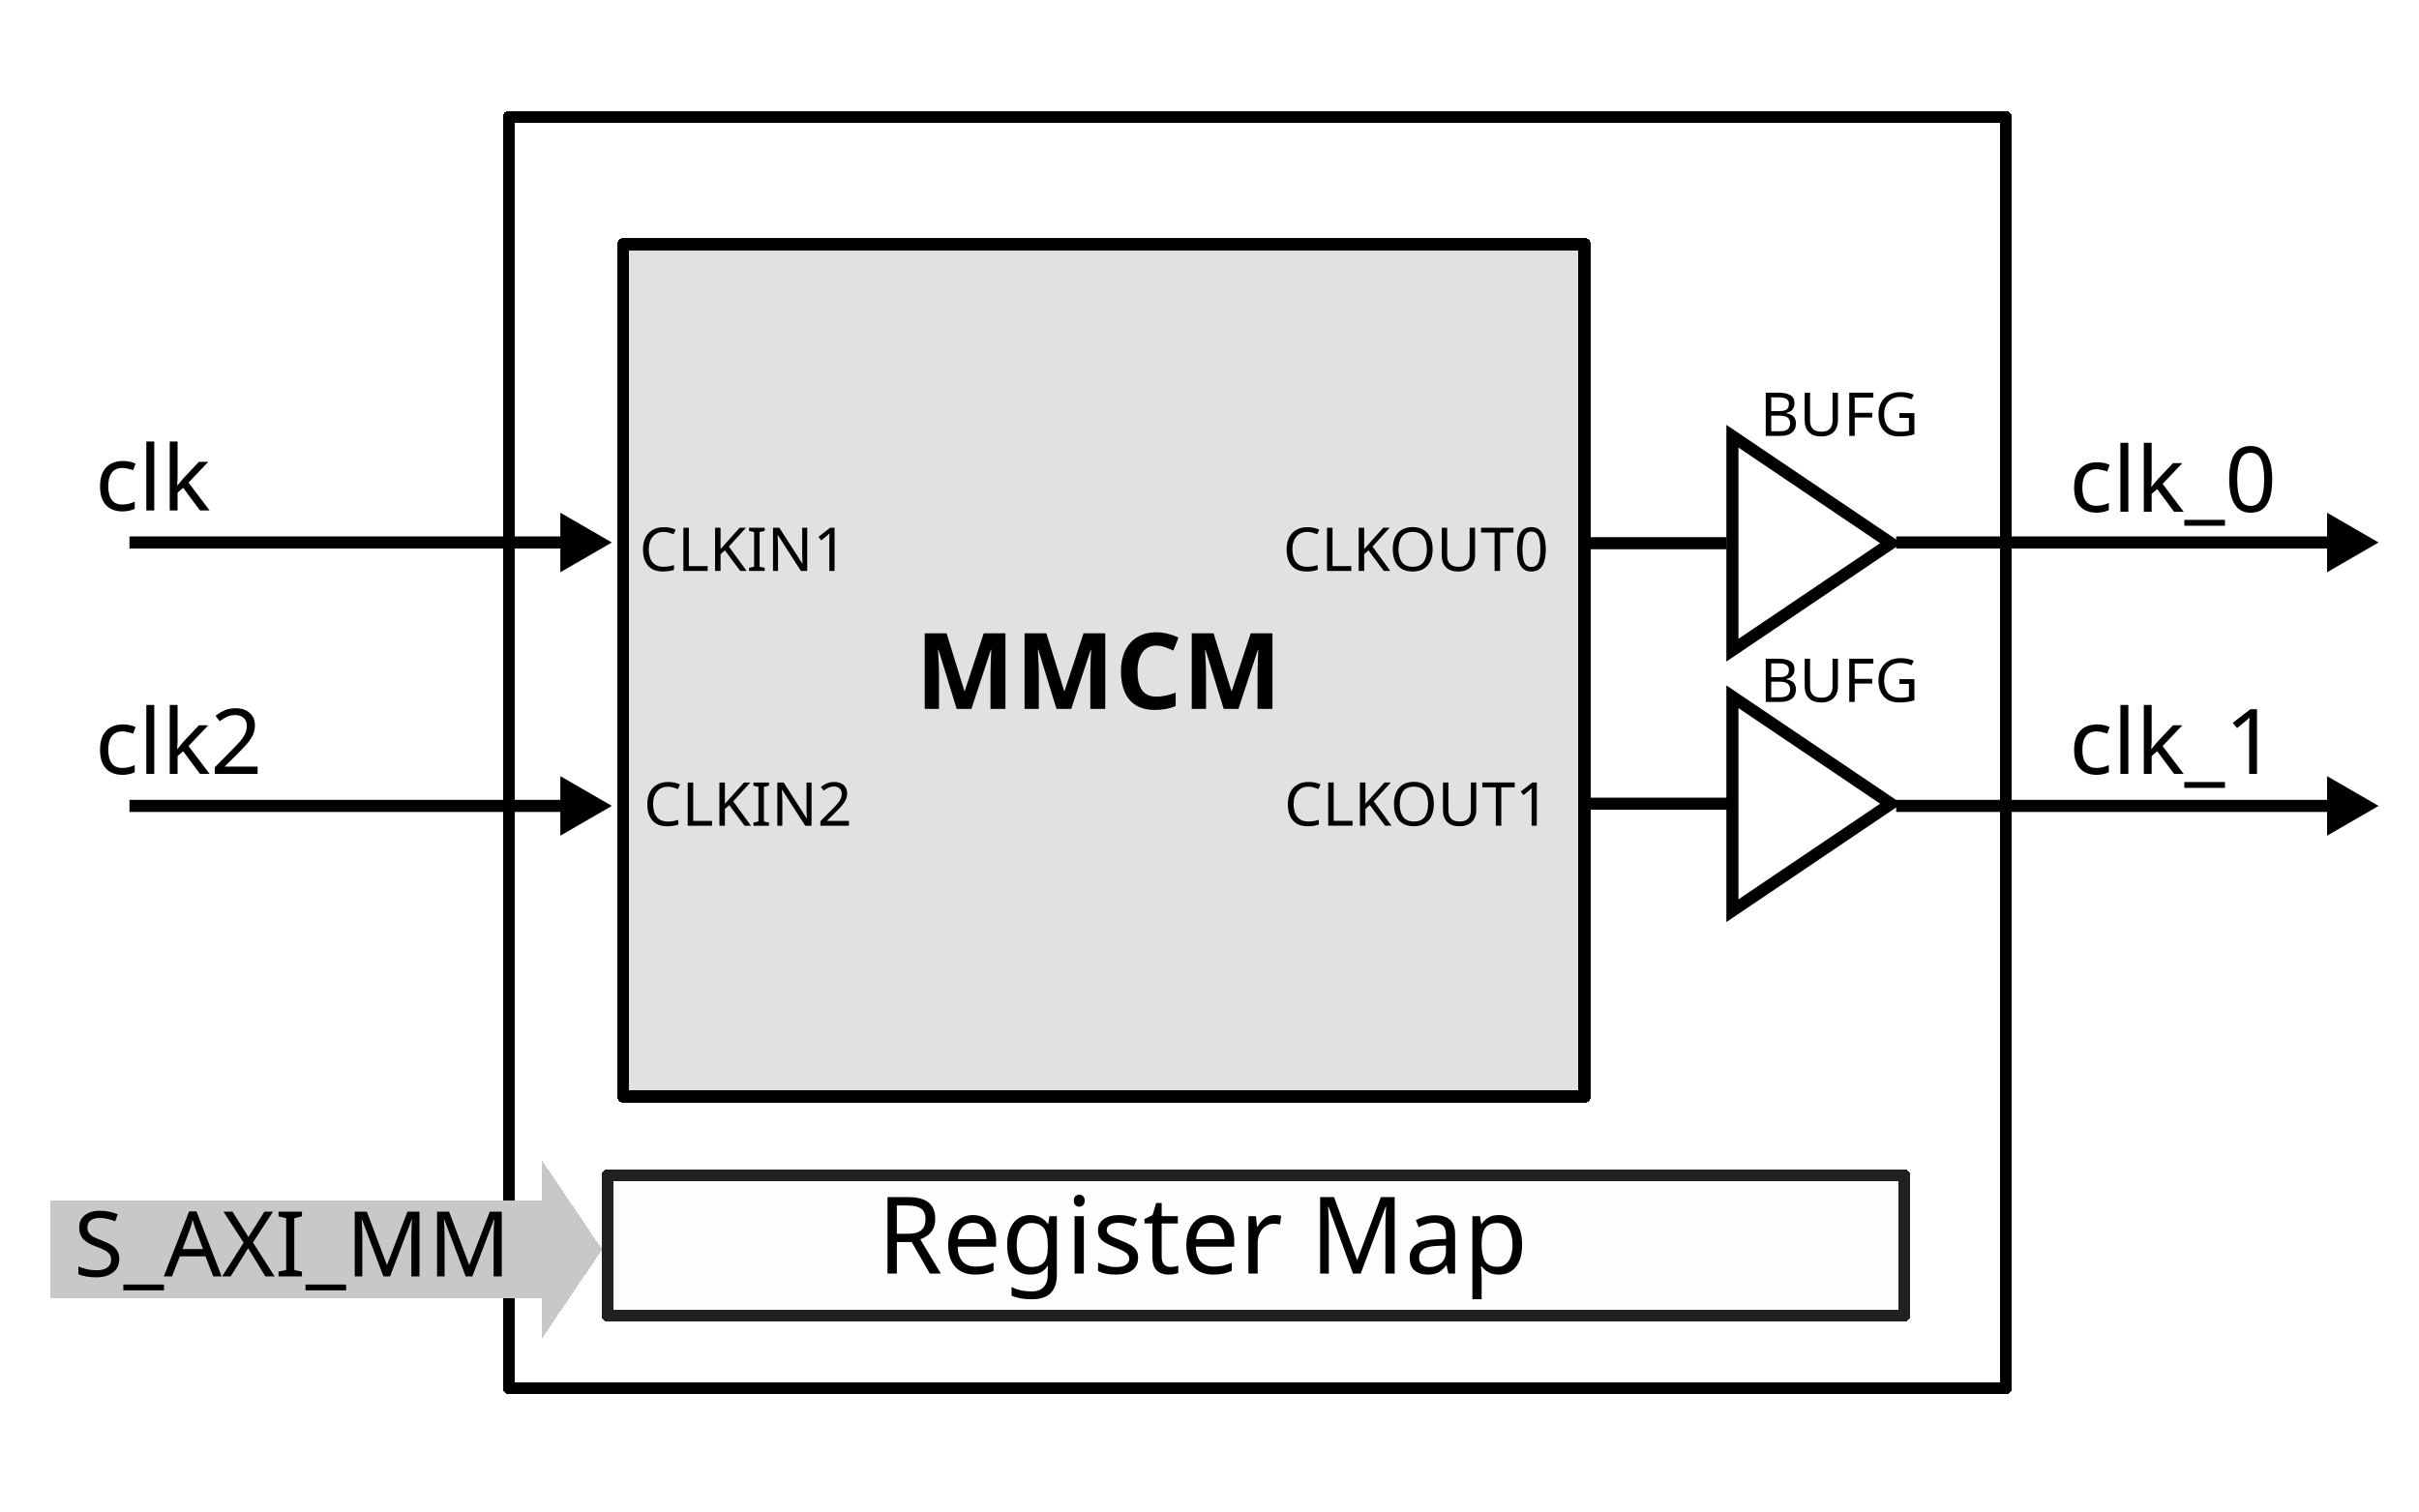
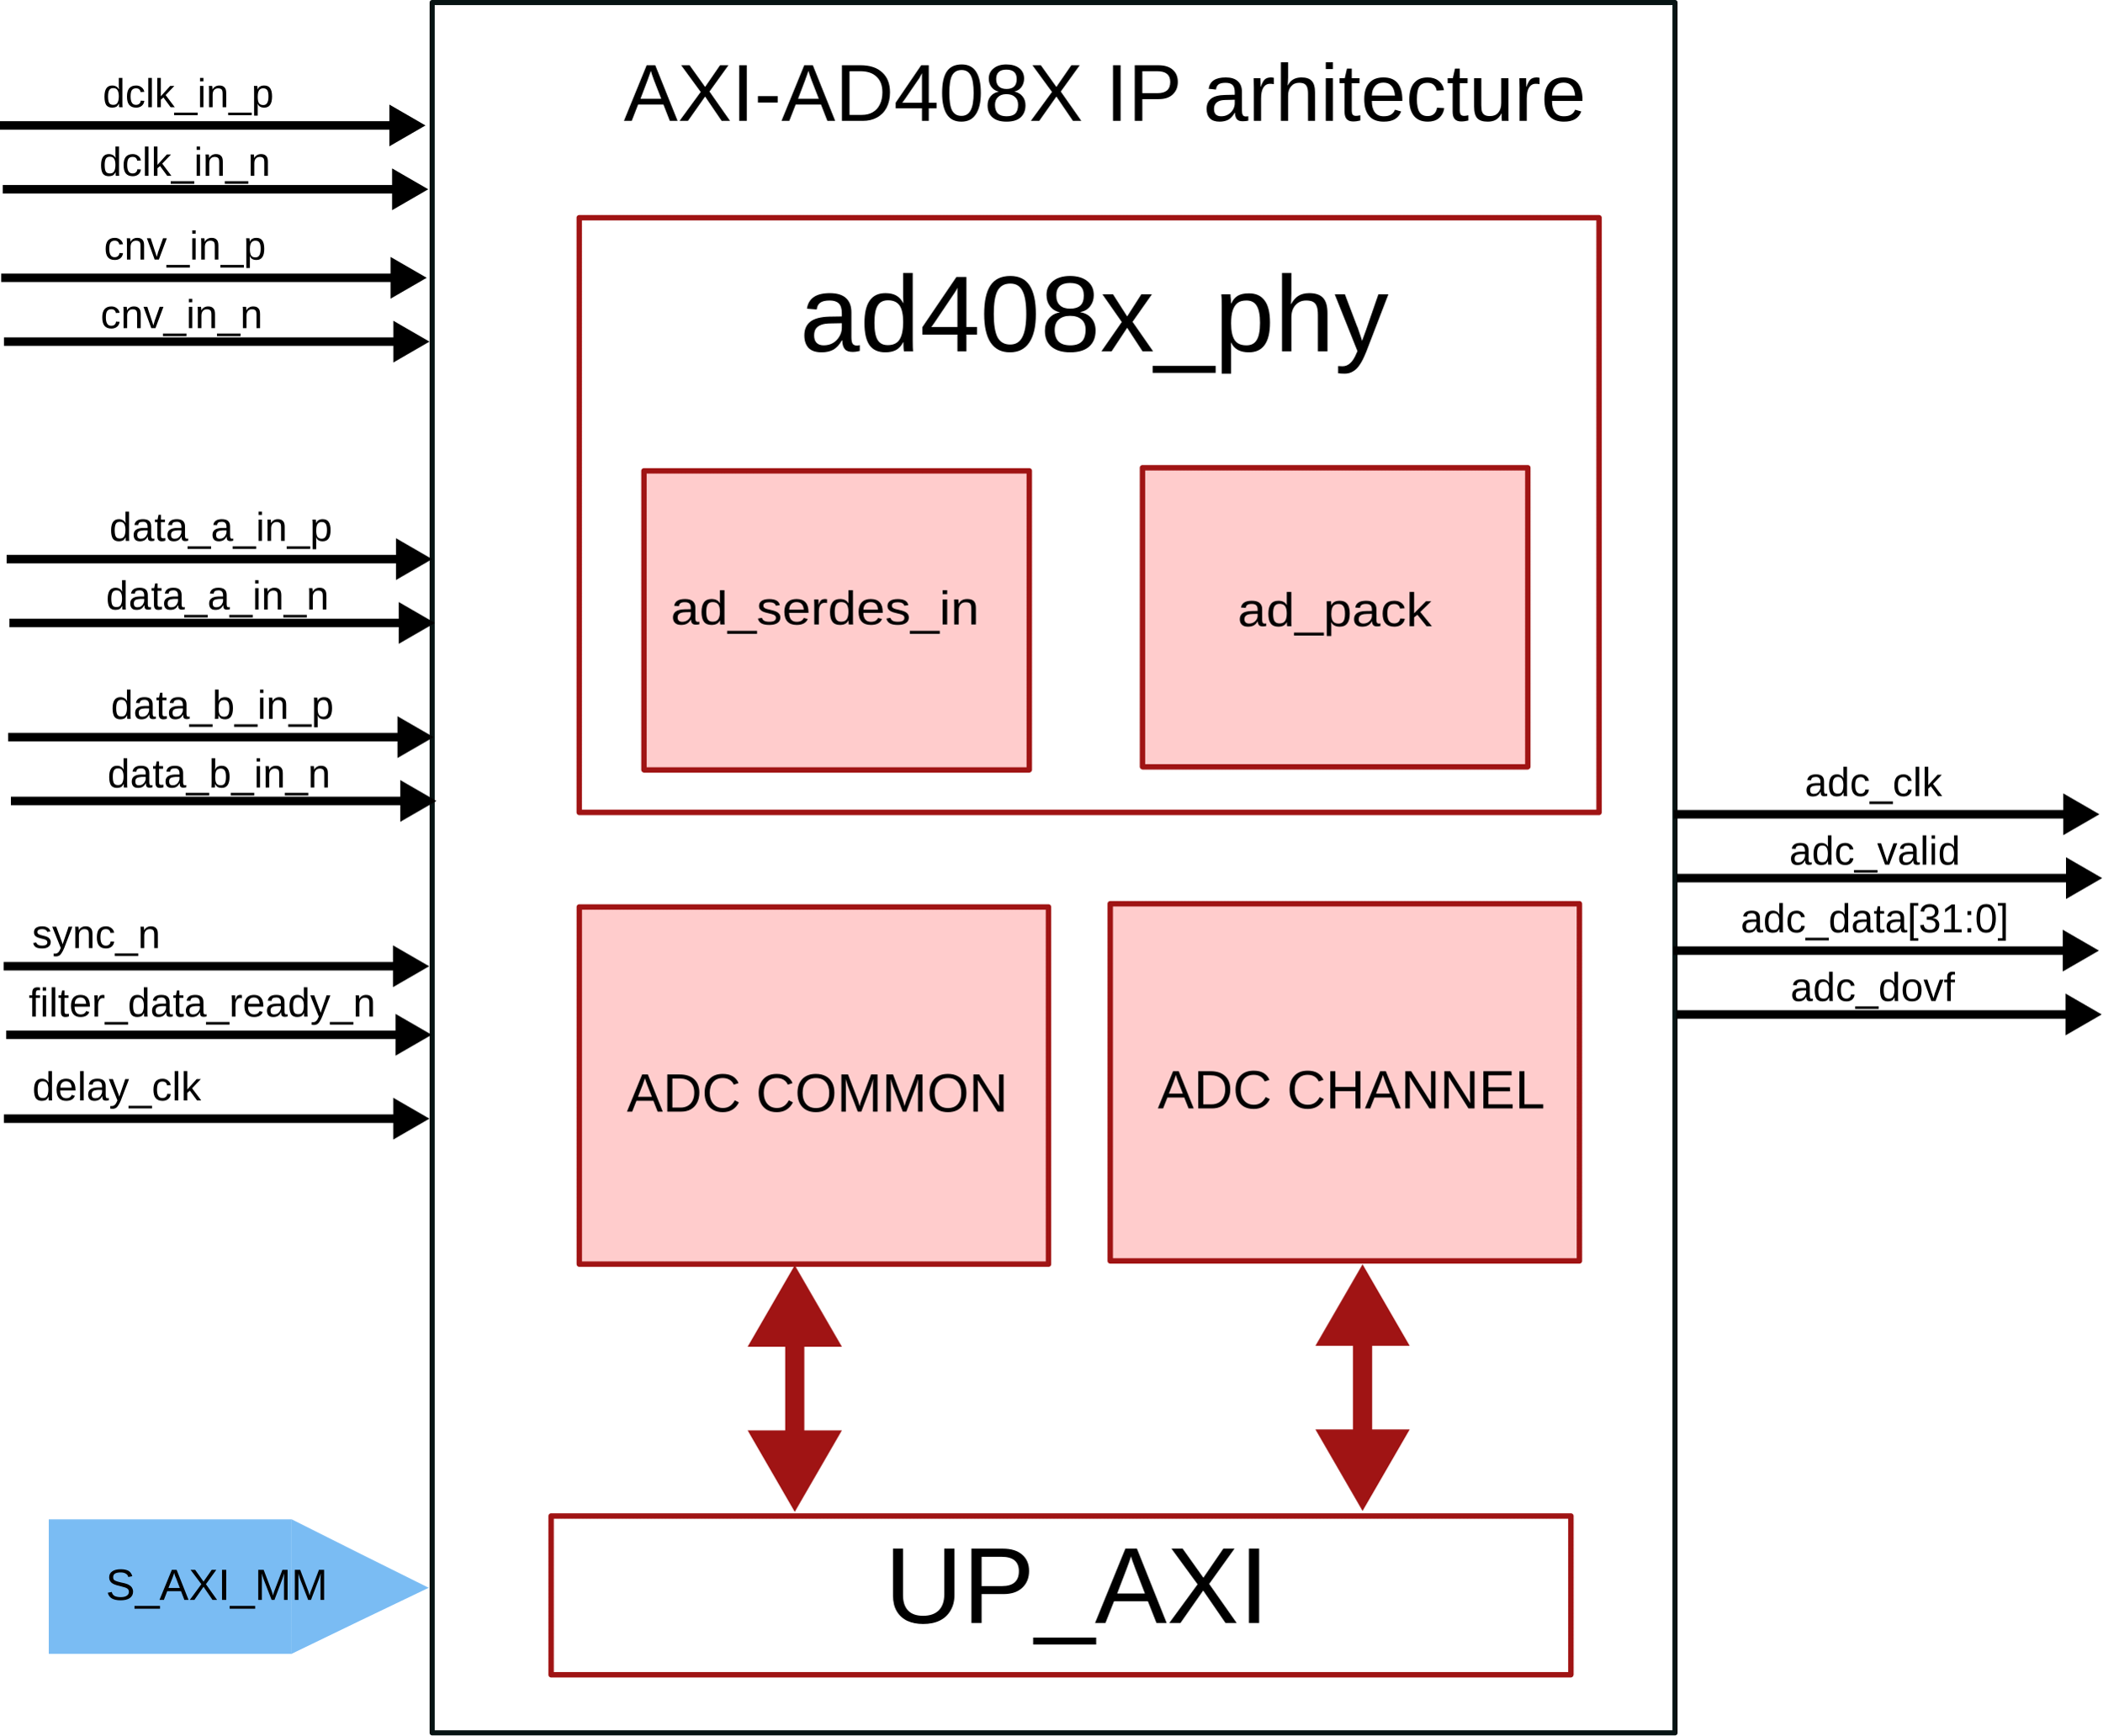
- <svg xmlns="http://www.w3.org/2000/svg" width="400" height="250" viewBox="0 0 400 250" id="svg4408" version="1.1">
-   <defs id="defs4410">
-     <marker style="overflow:visible" id="marker18751-6" refX="0" refY="0" orient="auto">
-       <path transform="scale(0.4,0.4)" style="fill:#000000;fill-opacity:1;fill-rule:evenodd;stroke:#000000;stroke-width:1pt;stroke-opacity:1" d="m 5.77,0 -8.65,5 0,-10 8.65,5 z" id="path18753-0" />
-     </marker>
-     <marker style="overflow:visible" id="marker18751-6-0" refX="0" refY="0" orient="auto">
-       <path transform="scale(0.4,0.4)" style="fill:#000000;fill-opacity:1;fill-rule:evenodd;stroke:#000000;stroke-width:1pt;stroke-opacity:1" d="m 5.77,0 -8.65,5 0,-10 8.65,5 z" id="path18753-0-6" />
-     </marker>
-     <marker style="overflow:visible" id="marker18751-6-0-9" refX="0" refY="0" orient="auto">
-       <path transform="scale(0.4,0.4)" style="fill:#000000;fill-opacity:1;fill-rule:evenodd;stroke:#000000;stroke-width:1pt;stroke-opacity:1" d="m 5.77,0 -8.65,5 0,-10 8.65,5 z" id="path18753-0-6-9" />
-     </marker>
-     <marker style="overflow:visible" id="marker18751-6-0-9-1" refX="0" refY="0" orient="auto">
-       <path transform="scale(0.4,0.4)" style="fill:#000000;fill-opacity:1;fill-rule:evenodd;stroke:#000000;stroke-width:1pt;stroke-opacity:1" d="m 5.77,0 -8.65,5 0,-10 8.65,5 z" id="path18753-0-6-9-1" />
-     </marker>
-     <marker style="overflow:visible" id="marker18751-6-0-9-5" refX="0" refY="0" orient="auto">
-       <path transform="scale(0.4,0.4)" style="fill:#000000;fill-opacity:1;fill-rule:evenodd;stroke:#000000;stroke-width:1pt;stroke-opacity:1" d="m 5.77,0 -8.65,5 0,-10 8.65,5 z" id="path18753-0-6-9-8" />
+ <svg xmlns="http://www.w3.org/2000/svg" width="164.724mm" height="136.015mm" viewBox="0 0 164.724 136.015" version="1.1" id="svg5">
+   <defs id="defs2">
+     <marker style="overflow:visible" id="marker51146" refX="0" refY="0" orient="auto">
+       <path transform="scale(-0.4)" style="fill:context-stroke;fill-rule:evenodd;stroke:context-stroke;stroke-width:1pt" d="M 5.77,0 -2.88,5 V -5 Z" id="path51144" />
+     </marker>
+     <marker style="overflow:visible" id="TriangleOutM" refX="0" refY="0" orient="auto">
+       <path transform="scale(0.4)" style="fill:context-stroke;fill-rule:evenodd;stroke:context-stroke;stroke-width:1pt" d="M 5.77,0 -2.88,5 V -5 Z" id="path42194" />
+     </marker>
+     <marker style="overflow:visible" id="TriangleInM" refX="0" refY="0" orient="auto">
+       <path transform="scale(-0.4)" style="fill:context-stroke;fill-rule:evenodd;stroke:context-stroke;stroke-width:1pt" d="M 5.77,0 -2.88,5 V -5 Z" id="path42185" />
+     </marker>
+     <marker style="overflow:visible" id="marker51120" refX="0" refY="0" orient="auto">
+       <path transform="matrix(0.2,0,0,0.2,1.2,0)" style="fill:context-stroke;fill-rule:evenodd;stroke:context-stroke;stroke-width:1pt" d="M 0,0 5,-5 -12.5,0 5,5 Z" id="path51118" />
+     </marker>
+     <marker style="overflow:visible" id="marker42654" refX="0" refY="0" orient="auto">
+       <path transform="matrix(0.2,0,0,0.2,1.2,0)" style="fill:context-stroke;fill-rule:evenodd;stroke:context-stroke;stroke-width:1pt" d="M 0,0 5,-5 -12.5,0 5,5 Z" id="path42652" />
+     </marker>
+     <marker style="overflow:visible" id="Arrow1Send" refX="0" refY="0" orient="auto">
+       <path transform="matrix(-0.2,0,0,-0.2,-1.2,0)" style="fill:context-stroke;fill-rule:evenodd;stroke:context-stroke;stroke-width:1pt" d="M 0,0 5,-5 -12.5,0 5,5 Z" id="path42064" />
+     </marker>
+     <marker style="overflow:visible" id="Arrow1Sstart" refX="0" refY="0" orient="auto">
+       <path transform="matrix(0.2,0,0,0.2,1.2,0)" style="fill:context-stroke;fill-rule:evenodd;stroke:context-stroke;stroke-width:1pt" d="M 0,0 5,-5 -12.5,0 5,5 Z" id="path42061" />
+     </marker>
+     <marker style="overflow:visible" id="Arrow2Mstart" refX="0" refY="0" orient="auto">
+       <path transform="scale(0.6)" d="M 8.719,4.034 -2.207,0.016 8.719,-4.002 c -1.745,2.372 -1.735,5.617 -6e-7,8.035 z" style="fill:context-stroke;fill-rule:evenodd;stroke:context-stroke;stroke-width:0.625;stroke-linejoin:round" id="path42073" />
+     </marker>
+     <marker style="overflow:visible" id="marker42620" refX="0" refY="0" orient="auto">
+       <path transform="matrix(-0.4,0,0,-0.4,-4,0)" style="fill:context-stroke;fill-rule:evenodd;stroke:context-stroke;stroke-width:1pt" d="M 0,0 5,-5 -12.5,0 5,5 Z" id="path42618" />
+     </marker>
+     <marker style="overflow:visible" id="Arrow1Mend" refX="0" refY="0" orient="auto">
+       <path transform="matrix(-0.4,0,0,-0.4,-4,0)" style="fill:context-stroke;fill-rule:evenodd;stroke:context-stroke;stroke-width:1pt" d="M 0,0 5,-5 -12.5,0 5,5 Z" id="path42058" />
+     </marker>
+     <marker style="overflow:visible" id="Arrow1Mstart" refX="0" refY="0" orient="auto">
+       <path transform="matrix(0.4,0,0,0.4,4,0)" style="fill:context-stroke;fill-rule:evenodd;stroke:context-stroke;stroke-width:1pt" d="M 0,0 5,-5 -12.5,0 5,5 Z" id="path42055" />
+     </marker>
+     <marker style="overflow:visible" id="marker42319" refX="0" refY="0" orient="auto">
+       <path transform="matrix(0.8,0,0,0.8,10,0)" style="fill:context-stroke;fill-rule:evenodd;stroke:context-stroke;stroke-width:1pt" d="M 0,0 5,-5 -12.5,0 5,5 Z" id="path42317" />
+     </marker>
+     <marker style="overflow:visible" id="Arrow1Lstart" refX="0" refY="0" orient="auto">
+       <path transform="matrix(0.8,0,0,0.8,10,0)" style="fill:context-stroke;fill-rule:evenodd;stroke:context-stroke;stroke-width:1pt" d="M 0,0 5,-5 -12.5,0 5,5 Z" id="path42049" />
+     </marker>
+     <rect x="298.966" y="469.941" width="124.171" height="41.072" id="rect24670" />
+     <rect x="378.245" y="188.167" width="192.943" height="49.669" id="rect20396" />
+     <rect x="505.759" y="440.808" width="91.509" height="18.626" id="rect4760" />
+     <rect x="505.759" y="440.808" width="91.509" height="18.626" id="rect4760-6" />
+     <rect x="298.966" y="469.941" width="124.171" height="41.072" id="rect24670-6" />
+     <marker style="overflow:visible" id="marker42654-4" refX="0" refY="0" orient="auto">
+       <path transform="matrix(0.2,0,0,0.2,1.2,0)" style="fill:context-stroke;fill-rule:evenodd;stroke:context-stroke;stroke-width:1pt" d="M 0,0 5,-5 -12.5,0 5,5 Z" id="path42652-7" />
+     </marker>
+     <marker style="overflow:visible" id="marker46681" refX="0" refY="0" orient="auto">
+       <path transform="matrix(0.2,0,0,0.2,1.2,0)" style="fill:context-stroke;fill-rule:evenodd;stroke:context-stroke;stroke-width:1pt" d="M 0,0 5,-5 -12.5,0 5,5 Z" id="path46679" />
+     </marker>
+     <marker style="overflow:visible" id="TriangleInM-0" refX="0" refY="0" orient="auto">
+       <path transform="scale(-0.4)" style="fill:context-stroke;fill-rule:evenodd;stroke:context-stroke;stroke-width:1pt" d="M 5.77,0 -2.88,5 V -5 Z" id="path42185-3" />
+     </marker>
+     <marker style="overflow:visible" id="marker51146-9" refX="0" refY="0" orient="auto">
+       <path transform="scale(-0.4)" style="fill:context-stroke;fill-rule:evenodd;stroke:context-stroke;stroke-width:1pt" d="M 5.77,0 -2.88,5 V -5 Z" id="path51144-3" />
+     </marker>
+     <marker style="overflow:visible" id="TriangleOutM-6" refX="0" refY="0" orient="auto">
+       <path transform="scale(0.4)" style="fill:context-stroke;fill-rule:evenodd;stroke:context-stroke;stroke-width:1pt" d="M 5.77,0 -2.88,5 V -5 Z" id="path42194-3" />
+     </marker>
+     <marker style="overflow:visible" id="TriangleOutM-4" refX="0" refY="0" orient="auto">
+       <path transform="scale(0.4)" style="fill:context-stroke;fill-rule:evenodd;stroke:context-stroke;stroke-width:1pt" d="M 5.77,0 -2.88,5 V -5 Z" id="path42194-0" />
+     </marker>
+     <marker style="overflow:visible" id="TriangleOutM-45" refX="0" refY="0" orient="auto">
+       <path transform="scale(0.4)" style="fill:context-stroke;fill-rule:evenodd;stroke:context-stroke;stroke-width:1pt" d="M 5.77,0 -2.88,5 V -5 Z" id="path42194-03" />
+     </marker>
+     <marker style="overflow:visible" id="TriangleOutM-6-1" refX="0" refY="0" orient="auto">
+       <path transform="scale(0.4)" style="fill:context-stroke;fill-rule:evenodd;stroke:context-stroke;stroke-width:1pt" d="M 5.77,0 -2.88,5 V -5 Z" id="path42194-3-3" />
+     </marker>
+     <marker style="overflow:visible" id="TriangleOutM-8" refX="0" refY="0" orient="auto">
+       <path transform="scale(0.4)" style="fill:context-stroke;fill-rule:evenodd;stroke:context-stroke;stroke-width:1pt" d="M 5.77,0 -2.88,5 V -5 Z" id="path42194-38" />
+     </marker>
+     <marker style="overflow:visible" id="TriangleOutM-6-7" refX="0" refY="0" orient="auto">
+       <path transform="scale(0.4)" style="fill:context-stroke;fill-rule:evenodd;stroke:context-stroke;stroke-width:1pt" d="M 5.77,0 -2.88,5 V -5 Z" id="path42194-3-36" />
+     </marker>
+     <marker style="overflow:visible" id="TriangleOutM-45-3" refX="0" refY="0" orient="auto">
+       <path transform="scale(0.4)" style="fill:context-stroke;fill-rule:evenodd;stroke:context-stroke;stroke-width:1pt" d="M 5.77,0 -2.88,5 V -5 Z" id="path42194-03-5" />
+     </marker>
+     <marker style="overflow:visible" id="TriangleOutM-6-1-7" refX="0" refY="0" orient="auto">
+       <path transform="scale(0.4)" style="fill:context-stroke;fill-rule:evenodd;stroke:context-stroke;stroke-width:1pt" d="M 5.77,0 -2.88,5 V -5 Z" id="path42194-3-3-0" />
+     </marker>
+     <marker style="overflow:visible" id="TriangleOutM-45-3-2" refX="0" refY="0" orient="auto">
+       <path transform="scale(0.4)" style="fill:context-stroke;fill-rule:evenodd;stroke:context-stroke;stroke-width:1pt" d="M 5.77,0 -2.88,5 V -5 Z" id="path42194-03-5-4" />
+     </marker>
+     <marker style="overflow:visible" id="TriangleOutM-6-1-7-6" refX="0" refY="0" orient="auto">
+       <path transform="scale(0.4)" style="fill:context-stroke;fill-rule:evenodd;stroke:context-stroke;stroke-width:1pt" d="M 5.77,0 -2.88,5 V -5 Z" id="path42194-3-3-0-2" />
+     </marker>
+     <marker style="overflow:visible" id="TriangleOutM-6-1-7-6-7" refX="0" refY="0" orient="auto">
+       <path transform="scale(0.4)" style="fill:context-stroke;fill-rule:evenodd;stroke:context-stroke;stroke-width:1pt" d="M 5.77,0 -2.88,5 V -5 Z" id="path42194-3-3-0-2-2" />
+     </marker>
+     <marker style="overflow:visible" id="TriangleOutM-45-3-2-9" refX="0" refY="0" orient="auto">
+       <path transform="scale(0.4)" style="fill:context-stroke;fill-rule:evenodd;stroke:context-stroke;stroke-width:1pt" d="M 5.77,0 -2.88,5 V -5 Z" id="path42194-03-5-4-1" />
+     </marker>
+     <marker style="overflow:visible" id="TriangleOutM-45-7" refX="0" refY="0" orient="auto">
+       <path transform="scale(0.4)" style="fill:context-stroke;fill-rule:evenodd;stroke:context-stroke;stroke-width:1pt" d="M 5.77,0 -2.88,5 V -5 Z" id="path42194-03-3" />
+     </marker>
+     <marker style="overflow:visible" id="TriangleOutM-6-1-9" refX="0" refY="0" orient="auto">
+       <path transform="scale(0.4)" style="fill:context-stroke;fill-rule:evenodd;stroke:context-stroke;stroke-width:1pt" d="M 5.77,0 -2.88,5 V -5 Z" id="path42194-3-3-6" />
+     </marker>
+     <marker style="overflow:visible" id="TriangleOutM-45-7-3" refX="0" refY="0" orient="auto">
+       <path transform="scale(0.4)" style="fill:context-stroke;fill-rule:evenodd;stroke:context-stroke;stroke-width:1pt" d="M 5.77,0 -2.88,5 V -5 Z" id="path42194-03-3-3" />
+     </marker>
+     <marker style="overflow:visible" id="TriangleOutM-6-1-9-9" refX="0" refY="0" orient="auto">
+       <path transform="scale(0.4)" style="fill:context-stroke;fill-rule:evenodd;stroke:context-stroke;stroke-width:1pt" d="M 5.77,0 -2.88,5 V -5 Z" id="path42194-3-3-6-9" />
    </marker>
  </defs>
-   <g id="layer1" transform="translate(0,-802.3621)">
-     <rect style="display:inline;opacity:1;fill:#000000;fill-opacity:0;fill-rule:nonzero;stroke:#000000;stroke-width:2;stroke-linecap:square;stroke-linejoin:round;stroke-miterlimit:0;stroke-dasharray:none;stroke-dashoffset:0;stroke-opacity:1;shape-rendering:crispEdges;enable-background:new" id="rect4477" width="247.518" height="210.256" x="84.146" y="821.695" />
-     <rect y="996.762" x="100.495" height="23.183" width="214.379" id="rect4867-1-6" style="display:inline;opacity:0.87;fill:#fffeff;fill-opacity:1;fill-rule:nonzero;stroke:#000000;stroke-width:2;stroke-linecap:round;stroke-linejoin:round;stroke-miterlimit:4;stroke-dasharray:none;stroke-dashoffset:0;stroke-opacity:1;shape-rendering:crispEdges;enable-background:new" />
-     <text xml:space="preserve" style="font-style:normal;font-weight:normal;font-size:13.134px;line-height:125%;font-family:sans-serif;letter-spacing:0px;word-spacing:0px;fill:#000000;fill-opacity:1;stroke:none;stroke-width:1px;stroke-linecap:butt;stroke-linejoin:miter;stroke-opacity:1" x="209.731" y="1001.239" id="text8784-5" transform="scale(0.9883858,1.011751)">
-       <tspan x="209.731" y="1001.239" id="tspan10800" style="font-size:17.5px;text-align:center;text-anchor:middle">Register Map</tspan>
-     </text>
-     <g transform="matrix(-1,0,0,1,230.0461,462.4344)" style="display:inline;fill:#c8c8c8;fill-opacity:1;stroke:none;stroke-opacity:1;shape-rendering:crispEdges;enable-background:new" id="g5327">
-       <path style="fill:#c8c8c8;fill-opacity:1;fill-rule:evenodd;stroke:none;stroke-width:1px;stroke-linecap:round;stroke-linejoin:miter;stroke-opacity:1" d="m 130.474,546.584 10.032,14.849 0,-6.806 81.164,-3e-5 0,-8.042 0,-8.042 -81.164,3e-5 0,-6.806 -10.032,14.849" id="path5329" />
-     </g>
-     <text xml:space="preserve" style="font-style:normal;font-weight:normal;font-size:15px;line-height:125%;font-family:sans-serif;letter-spacing:0px;word-spacing:0px;fill:#000000;fill-opacity:1;stroke:none;stroke-width:1px;stroke-linecap:butt;stroke-linejoin:miter;stroke-opacity:1" x="12.193" y="1013.473" id="text8077">
-       <tspan id="tspan8079" x="12.193" y="1013.473">S_AXI_MM</tspan>
-     </text>
-     <rect style="display:inline;opacity:1;fill:#000000;fill-opacity:0.119;fill-rule:nonzero;stroke:#000000;stroke-width:2;stroke-linecap:square;stroke-linejoin:round;stroke-miterlimit:0;stroke-dasharray:none;stroke-dashoffset:0;stroke-opacity:1;shape-rendering:crispEdges;enable-background:new" id="rect4477-0" width="158.983" height="141.007" x="103.056" y="842.748" />
-     <path style="fill:none;fill-rule:evenodd;stroke:#000000;stroke-width:2;stroke-linecap:butt;stroke-linejoin:miter;stroke-miterlimit:4;stroke-dasharray:none;stroke-opacity:1;marker-end:url(#marker18751-6)" d="m 21.409,892.086 74.086,0" id="path18743-0" />
-     <path style="fill:none;fill-rule:evenodd;stroke:#000000;stroke-width:2;stroke-linecap:butt;stroke-linejoin:miter;stroke-miterlimit:4;stroke-dasharray:none;stroke-opacity:1;marker-end:url(#marker18751-6-0)" d="m 21.409,935.657 74.086,0" id="path18743-0-8" />
-     <path style="fill:none;fill-rule:evenodd;stroke:#000000;stroke-width:2;stroke-linecap:butt;stroke-linejoin:miter;stroke-miterlimit:4;stroke-dasharray:none;stroke-opacity:1;marker-end:url(#marker18751-6-0-9)" d="m 313.552,892.086 74.086,0" id="path18743-0-8-9" />
-     <path style="fill:none;fill-rule:evenodd;stroke:#000000;stroke-width:2;stroke-linecap:butt;stroke-linejoin:miter;stroke-miterlimit:4;stroke-dasharray:none;stroke-opacity:1;marker-end:url(#marker18751-6-0-9-1)" d="m 313.552,935.657 74.086,0" id="path18743-0-8-9-2" />
-     <text xml:space="preserve" style="font-style:normal;font-weight:normal;font-size:15px;line-height:125%;font-family:sans-serif;letter-spacing:0px;word-spacing:0px;fill:#000000;fill-opacity:1;stroke:none;stroke-width:1px;stroke-linecap:butt;stroke-linejoin:miter;stroke-opacity:1" x="151.337" y="919.614" id="text5815">
-       <tspan id="tspan5817" x="151.337" y="919.614" style="font-style:normal;font-variant:normal;font-weight:bold;font-stretch:normal;font-size:17.5px;font-family:sans-serif;-inkscape-font-specification:'sans-serif Bold'">MMCM</tspan>
-     </text>
-     <text xml:space="preserve" style="font-style:normal;font-weight:normal;font-size:15px;line-height:125%;font-family:sans-serif;letter-spacing:0px;word-spacing:0px;fill:#000000;fill-opacity:1;stroke:none;stroke-width:1px;stroke-linecap:butt;stroke-linejoin:miter;stroke-opacity:1" x="15.714" y="886.791" id="text5819">
-       <tspan id="tspan5821" x="15.714" y="886.791">clk</tspan>
-     </text>
-     <text xml:space="preserve" style="font-style:normal;font-weight:normal;font-size:15px;line-height:125%;font-family:sans-serif;letter-spacing:0px;word-spacing:0px;fill:#000000;fill-opacity:1;stroke:none;stroke-width:1px;stroke-linecap:butt;stroke-linejoin:miter;stroke-opacity:1" x="15.714" y="930.362" id="text5823">
-       <tspan id="tspan5825" x="15.714" y="930.362">clk2</tspan>
-     </text>
-     <text xml:space="preserve" style="font-style:normal;font-weight:normal;font-size:15px;line-height:125%;font-family:sans-serif;letter-spacing:0px;word-spacing:0px;fill:#000000;fill-opacity:1;stroke:none;stroke-width:1px;stroke-linecap:butt;stroke-linejoin:miter;stroke-opacity:1" x="342.143" y="887.005" id="text5827">
-       <tspan id="tspan5829" x="342.143" y="887.005">clk_0</tspan>
-     </text>
-     <text xml:space="preserve" style="font-style:normal;font-weight:normal;font-size:15px;line-height:125%;font-family:sans-serif;letter-spacing:0px;word-spacing:0px;fill:#000000;fill-opacity:1;stroke:none;stroke-width:1px;stroke-linecap:butt;stroke-linejoin:miter;stroke-opacity:1" x="342.143" y="930.362" id="text5831">
-       <tspan id="tspan5833" x="342.143" y="930.362">clk_1</tspan>
-     </text>
-     <text xml:space="preserve" style="font-style:normal;font-weight:normal;font-size:15px;line-height:125%;font-family:sans-serif;letter-spacing:0px;word-spacing:0px;fill:#000000;fill-opacity:1;stroke:none;stroke-width:1px;stroke-linecap:butt;stroke-linejoin:miter;stroke-opacity:1" x="105.714" y="896.791" id="text5835">
-       <tspan id="tspan5837" x="105.714" y="896.791" style="font-size:10px">CLKIN1</tspan>
-     </text>
-     <text xml:space="preserve" style="font-style:normal;font-weight:normal;font-size:15px;line-height:125%;font-family:sans-serif;letter-spacing:0px;word-spacing:0px;fill:#000000;fill-opacity:1;stroke:none;stroke-width:1px;stroke-linecap:butt;stroke-linejoin:miter;stroke-opacity:1" x="106.429" y="938.933" id="text5839">
-       <tspan id="tspan5841" x="106.429" y="938.933" style="font-size:10px">CLKIN2</tspan>
-     </text>
-     <path style="fill:none;fill-rule:evenodd;stroke:#000000;stroke-width:2;stroke-linecap:butt;stroke-linejoin:miter;stroke-miterlimit:4;stroke-dasharray:none;stroke-opacity:1" d="m 286.469,874.513 0,35.387 26.21,-17.694 z" id="path5843" />
-     <path style="fill:none;fill-rule:evenodd;stroke:#000000;stroke-width:2;stroke-linecap:butt;stroke-linejoin:miter;stroke-miterlimit:4;stroke-dasharray:none;stroke-opacity:1;marker-end:url(#marker18751-6-0-9-5)" d="m 0,4.867 74.086,0" id="path18743-0-8-9-24" />
-     <path style="fill:none;fill-rule:evenodd;stroke:#000000;stroke-width:2;stroke-linecap:butt;stroke-linejoin:miter;stroke-miterlimit:4;stroke-dasharray:none;stroke-opacity:1" d="m 286.469,917.6 0,35.387 26.21,-17.694 z" id="path5843-9" />
-     <text xml:space="preserve" style="font-style:normal;font-weight:normal;font-size:15px;line-height:125%;font-family:sans-serif;letter-spacing:0px;word-spacing:0px;fill:#000000;fill-opacity:1;stroke:none;stroke-width:1px;stroke-linecap:butt;stroke-linejoin:miter;stroke-opacity:1" x="291.01" y="874.453" id="text5928">
-       <tspan id="tspan5930" x="291.01" y="874.453" style="font-size:10px">BUFG</tspan>
-     </text>
-     <text xml:space="preserve" style="font-style:normal;font-weight:normal;font-size:15px;line-height:125%;font-family:sans-serif;letter-spacing:0px;word-spacing:0px;fill:#000000;fill-opacity:1;stroke:none;stroke-width:1px;stroke-linecap:butt;stroke-linejoin:miter;stroke-opacity:1" x="291.01" y="918.453" id="text5928-4">
-       <tspan id="tspan5930-2" x="291.01" y="918.453" style="font-size:10px">BUFG</tspan>
-     </text>
-     <path style="fill:none;fill-rule:evenodd;stroke:#000000;stroke-width:2;stroke-linecap:butt;stroke-linejoin:miter;stroke-miterlimit:4;stroke-dasharray:none;stroke-opacity:1" d="m 285.8,935.294 -23,0" id="path5956" />
-     <path style="fill:none;fill-rule:evenodd;stroke:#000000;stroke-width:2;stroke-linecap:butt;stroke-linejoin:miter;stroke-miterlimit:4;stroke-dasharray:none;stroke-opacity:1" d="m 285.495,892.207 -23,0" id="path5956-6" />
-     <text xml:space="preserve" style="font-style:normal;font-weight:normal;font-size:15px;line-height:125%;font-family:sans-serif;letter-spacing:0px;word-spacing:0px;fill:#000000;fill-opacity:1;stroke:none;stroke-width:1px;stroke-linecap:butt;stroke-linejoin:miter;stroke-opacity:1" x="212.143" y="896.791" id="text5973">
-       <tspan id="tspan5975" x="212.143" y="896.791" style="font-size:10px">CLKOUT0</tspan>
-     </text>
-     <text xml:space="preserve" style="font-style:normal;font-weight:normal;font-size:15px;line-height:125%;font-family:sans-serif;letter-spacing:0px;word-spacing:0px;fill:#000000;fill-opacity:1;stroke:none;stroke-width:1px;stroke-linecap:butt;stroke-linejoin:miter;stroke-opacity:1" x="212.345" y="938.924" id="text5973-2">
-       <tspan id="tspan5975-1" x="212.345" y="938.924" style="font-size:10px">CLKOUT1</tspan>
-     </text>
+   <g id="layer1" transform="translate(-36.90162,-34.12943)">
+     <rect style="fill:none;fill-opacity:1;fill-rule:evenodd;stroke:#a01414;stroke-width:0.426;stroke-linecap:round;stroke-linejoin:round;stroke-miterlimit:4;stroke-dasharray:0.043, 0.043;stroke-dashoffset:0;stroke-opacity:1" id="rect19131" width="79.912" height="46.609" x="82.291" y="51.194" />
+     <rect style="fill:none;fill-opacity:1;fill-rule:evenodd;stroke:#a01414;stroke-width:0.426;stroke-linecap:round;stroke-linejoin:round;stroke-miterlimit:4;stroke-dasharray:0.043, 0.043;stroke-dashoffset:0;stroke-opacity:1" id="rect19131-2" width="79.912" height="12.441" x="80.086" y="152.951" />
+     <rect style="fill:#ffcccc;fill-opacity:1;fill-rule:evenodd;stroke:#a01414;stroke-width:0.426;stroke-linecap:round;stroke-linejoin:round;stroke-miterlimit:4;stroke-dasharray:0.043, 0.043;stroke-dashoffset:0;stroke-opacity:1" id="rect958" width="30.195" height="23.444" x="87.362" y="71.033" />
+     <rect style="fill:#ffcccc;fill-opacity:1;fill-rule:evenodd;stroke:#a01414;stroke-width:0.426;stroke-linecap:round;stroke-linejoin:round;stroke-miterlimit:4;stroke-dasharray:0.043, 0.043;stroke-dashoffset:0;stroke-opacity:1" id="rect958-1" width="36.766" height="27.993" x="82.295" y="105.216" />
+     <text xml:space="preserve" transform="matrix(0.2874928,0,0,0.2645833,-55.93868,-36.89719)" id="text4758" style="font-size:14px;line-height:1.25;font-family:Arial;-inkscape-font-specification:'Arial, Normal';white-space:pre;shape-inside:url(#rect4760);stroke-width:0.959">
+       <tspan x="505.76" y="453.419" id="tspan97024">ad_serdes_in</tspan>
+     </text>
+     <rect style="fill:#ffcccc;fill-opacity:1;fill-rule:evenodd;stroke:#a01414;stroke-width:0.426;stroke-linecap:round;stroke-linejoin:round;stroke-miterlimit:4;stroke-dasharray:0.043, 0.043;stroke-dashoffset:0;stroke-opacity:1" id="rect958-2" width="30.195" height="23.444" x="126.426" y="70.791" />
+     <text xml:space="preserve" transform="matrix(0.2874928,0,0,0.2645833,-11.5206,-36.7603)" id="text4758-5" style="font-size:14px;line-height:1.25;font-family:Arial;-inkscape-font-specification:'Arial, Normal';white-space:pre;shape-inside:url(#rect4760-6);stroke-width:0.959">
+       <tspan x="505.76" y="453.419" id="tspan97026">ad_pack</tspan>
+     </text>
+     <text xml:space="preserve" transform="scale(0.2645833)" id="text20394" style="font-size:32px;line-height:1.25;font-family:Arial;-inkscape-font-specification:'Arial, Normal';white-space:pre;shape-inside:url(#rect20396)" />
+     <text xml:space="preserve" style="font-size:8.467px;line-height:1.25;font-family:Arial;-inkscape-font-specification:'Arial, Normal';stroke-width:0.265" x="99.572" y="61.664" id="text21502">
+       <tspan id="tspan21500" style="stroke-width:0.265" x="99.572" y="61.664">ad408x_phy</tspan>
+     </text>
+     <text xml:space="preserve" transform="matrix(0.2645833,0,0,0.2645833,6.918356,-6.89463)" id="text24668" style="font-size:16px;line-height:1.25;font-family:Arial;-inkscape-font-specification:'Arial, Normal';white-space:pre;shape-inside:url(#rect24670)">
+       <tspan x="298.967" y="484.353" id="tspan97028">ADC COMMON</tspan>
+     </text>
+     <rect style="fill:#ffcccc;fill-opacity:1;fill-rule:evenodd;stroke:#a01414;stroke-width:0.426;stroke-linecap:round;stroke-linejoin:round;stroke-miterlimit:4;stroke-dasharray:0.043, 0.043;stroke-dashoffset:0;stroke-opacity:1" id="rect958-1-1" width="36.766" height="27.993" x="123.899" y="104.964" />
+     <text xml:space="preserve" transform="matrix(0.2645833,0,0,0.2645833,48.52233,-7.147365)" id="text24668-1" style="font-size:16px;line-height:1.25;font-family:Arial;-inkscape-font-specification:'Arial, Normal';white-space:pre;shape-inside:url(#rect24670-6)">
+       <tspan x="298.967" y="484.353" id="tspan97030">ADC CHANNEL</tspan>
+     </text>
+     <text xml:space="preserve" style="font-size:8.467px;line-height:1.25;font-family:Arial;-inkscape-font-specification:'Arial, Normal';stroke-width:0.265" x="106.222" y="161.335" id="text41823">
+       <tspan id="tspan41821" style="stroke-width:0.265" x="106.222" y="161.335">UP_AXI</tspan>
+     </text>
+     <path style="fill:#a01414;fill-opacity:1;stroke:#a01414;stroke-width:1.5;stroke-linecap:butt;stroke-linejoin:miter;stroke-miterlimit:4;stroke-dasharray:none;stroke-dashoffset:20;stroke-opacity:1;marker-start:url(#TriangleInM);marker-end:url(#marker51146)" d="m 143.672,137.483 c 0,11.242 0,10.81 0,10.81" id="path42520-2" />
+     <path style="fill:#a01414;fill-opacity:1;stroke:#a01414;stroke-width:1.5;stroke-linecap:butt;stroke-linejoin:miter;stroke-miterlimit:4;stroke-dasharray:none;stroke-dashoffset:20;stroke-opacity:1;marker-start:url(#TriangleInM-0);marker-end:url(#marker51146-9)" d="m 99.179,137.555 c 0,11.242 0,10.81 0,10.81" id="path42520-2-7" />
+     <rect style="fill:none;fill-opacity:1;fill-rule:evenodd;stroke:#071414;stroke-width:0.4;stroke-linecap:round;stroke-linejoin:round;stroke-miterlimit:4;stroke-dasharray:none;stroke-dashoffset:75.591;stroke-opacity:1" id="rect46745" width="97.392" height="135.615" x="70.765" y="34.329" />
+     <text xml:space="preserve" style="font-size:6.35px;line-height:1.25;font-family:Arial;-inkscape-font-specification:'Arial, Normal';stroke-width:0.265" x="85.776" y="43.603" id="text49535">
+       <tspan id="tspan49533" style="font-size:6.35px;stroke-width:0.265" x="85.776" y="43.603">AXI-AD408X IP arhitecture</tspan>
+     </text>
+     <g id="g60184" transform="translate(2.144404,-19.47834)">
+       <path style="fill:none;stroke:#000000;stroke-width:0.665;stroke-linecap:butt;stroke-linejoin:miter;stroke-miterlimit:4;stroke-dasharray:none;stroke-opacity:1;marker-end:url(#TriangleOutM)" d="m 34.757,63.439 c 31.451,0 31.451,0 31.451,0" id="path51036" />
+       <path style="fill:none;stroke:#000000;stroke-width:0.665;stroke-linecap:butt;stroke-linejoin:miter;stroke-miterlimit:4;stroke-dasharray:none;stroke-opacity:1;marker-end:url(#TriangleOutM-6)" d="m 34.974,68.442 c 31.451,0 31.451,0 31.451,0" id="path51036-9" />
+       <text xml:space="preserve" style="font-size:3.175px;line-height:1.25;font-family:Arial;-inkscape-font-specification:'Arial, Normal';stroke-width:0.265" x="42.799" y="62.009" id="text56451">
+         <tspan id="tspan56449" style="font-size:3.175px;stroke-width:0.265" x="42.799" y="62.009">dclk_in_p</tspan>
+       </text>
+       <text xml:space="preserve" style="font-size:3.175px;line-height:1.25;font-family:Arial;-inkscape-font-specification:'Arial, Normal';stroke-width:0.265" x="42.534" y="67.387" id="text56451-1">
+         <tspan id="tspan56449-8" style="font-size:3.175px;stroke-width:0.265" x="42.534" y="67.387">dclk_in_n</tspan>
+       </text>
+     </g>
+     <g id="g60184-9" transform="translate(2.664967,14.51051)">
+       <path style="fill:none;stroke:#000000;stroke-width:0.665;stroke-linecap:butt;stroke-linejoin:miter;stroke-miterlimit:4;stroke-dasharray:none;stroke-opacity:1;marker-end:url(#TriangleOutM-45)" d="m 34.757,63.439 c 31.451,0 31.451,0 31.451,0" id="path51036-1" />
+       <path style="fill:none;stroke:#000000;stroke-width:0.665;stroke-linecap:butt;stroke-linejoin:miter;stroke-miterlimit:4;stroke-dasharray:none;stroke-opacity:1;marker-end:url(#TriangleOutM-6-1)" d="m 34.974,68.442 c 31.451,0 31.451,0 31.451,0" id="path51036-9-3" />
+       <text xml:space="preserve" style="font-size:3.175px;line-height:1.25;font-family:Arial;-inkscape-font-specification:'Arial, Normal';stroke-width:0.265" x="42.799" y="62.009" id="text56451-4">
+         <tspan id="tspan56449-9" style="font-size:3.175px;stroke-width:0.265" x="42.799" y="62.009">data_a_in_p</tspan>
+       </text>
+       <text xml:space="preserve" style="font-size:3.175px;line-height:1.25;font-family:Arial;-inkscape-font-specification:'Arial, Normal';stroke-width:0.265" x="42.534" y="67.387" id="text56451-1-1">
+         <tspan id="tspan56449-8-0" style="font-size:3.175px;stroke-width:0.265" x="42.534" y="67.387">data_a_in_n</tspan>
+       </text>
+     </g>
+     <path style="fill:none;stroke:#000000;stroke-width:0.665;stroke-linecap:butt;stroke-linejoin:miter;stroke-miterlimit:4;stroke-dasharray:none;stroke-opacity:1;marker-end:url(#TriangleOutM-45-7)" d="m 168.069,97.95 c 31.451,0 31.451,0 31.451,0" id="path51036-1-1" />
+     <path style="fill:none;stroke:#000000;stroke-width:0.665;stroke-linecap:butt;stroke-linejoin:miter;stroke-miterlimit:4;stroke-dasharray:none;stroke-opacity:1;marker-end:url(#TriangleOutM-6-1-9)" d="m 168.286,102.954 c 31.451,0 31.451,0 31.451,0" id="path51036-9-3-4" />
+     <text xml:space="preserve" style="font-size:3.175px;line-height:1.25;font-family:Arial;-inkscape-font-specification:'Arial, Normal';stroke-width:0.265" x="178.32" y="96.521" id="text56451-4-5">
+       <tspan id="tspan56449-9-3" style="font-size:3.175px;stroke-width:0.265" x="178.32" y="96.521">adc_clk</tspan>
+     </text>
+     <text xml:space="preserve" style="font-size:3.175px;line-height:1.25;font-family:Arial;-inkscape-font-specification:'Arial, Normal';stroke-width:0.265" x="177.104" y="101.899" id="text56451-1-1-1">
+       <tspan id="tspan56449-8-0-5" style="font-size:3.175px;stroke-width:0.265" x="177.104" y="101.899">adc_valid</tspan>
+     </text>
+     <path style="fill:none;stroke:#000000;stroke-width:0.665;stroke-linecap:butt;stroke-linejoin:miter;stroke-miterlimit:4;stroke-dasharray:none;stroke-opacity:1;marker-end:url(#TriangleOutM-45-7-3)" d="m 168.032,108.636 c 31.451,0 31.451,0 31.451,0" id="path51036-1-1-7" />
+     <path style="fill:none;stroke:#000000;stroke-width:0.665;stroke-linecap:butt;stroke-linejoin:miter;stroke-miterlimit:4;stroke-dasharray:none;stroke-opacity:1;marker-end:url(#TriangleOutM-6-1-9-9)" d="m 168.249,113.64 c 31.451,0 31.451,0 31.451,0" id="path51036-9-3-4-7" />
+     <text xml:space="preserve" style="font-size:3.175px;line-height:1.25;font-family:Arial;-inkscape-font-specification:'Arial, Normal';stroke-width:0.265" x="173.295" y="107.207" id="text56451-4-5-8">
+       <tspan id="tspan56449-9-3-5" style="font-size:3.175px;stroke-width:0.265" x="173.295" y="107.207">adc_data[31:0]</tspan>
+     </text>
+     <text xml:space="preserve" style="font-size:3.175px;line-height:1.25;font-family:Arial;-inkscape-font-specification:'Arial, Normal';stroke-width:0.265" x="177.198" y="112.584" id="text56451-1-1-1-8">
+       <tspan id="tspan56449-8-0-5-7" style="font-size:3.175px;stroke-width:0.265" x="177.198" y="112.584">adc_dovf</tspan>
+     </text>
+     <g id="g60184-9-7" transform="translate(2.782055,28.46301)">
+       <path style="fill:none;stroke:#000000;stroke-width:0.665;stroke-linecap:butt;stroke-linejoin:miter;stroke-miterlimit:4;stroke-dasharray:none;stroke-opacity:1;marker-end:url(#TriangleOutM-45-3)" d="m 34.757,63.439 c 31.451,0 31.451,0 31.451,0" id="path51036-1-6" />
+       <path style="fill:none;stroke:#000000;stroke-width:0.665;stroke-linecap:butt;stroke-linejoin:miter;stroke-miterlimit:4;stroke-dasharray:none;stroke-opacity:1;marker-end:url(#TriangleOutM-6-1-7)" d="m 34.974,68.442 c 31.451,0 31.451,0 31.451,0" id="path51036-9-3-1" />
+       <text xml:space="preserve" style="font-size:3.175px;line-height:1.25;font-family:Arial;-inkscape-font-specification:'Arial, Normal';stroke-width:0.265" x="42.799" y="62.009" id="text56451-4-1">
+         <tspan id="tspan56449-9-9" style="font-size:3.175px;stroke-width:0.265" x="42.799" y="62.009">data_b_in_p</tspan>
+       </text>
+       <text xml:space="preserve" style="font-size:3.175px;line-height:1.25;font-family:Arial;-inkscape-font-specification:'Arial, Normal';stroke-width:0.265" x="42.534" y="67.387" id="text56451-1-1-2">
+         <tspan id="tspan56449-8-0-4" style="font-size:3.175px;stroke-width:0.265" x="42.534" y="67.387">data_b_in_n</tspan>
+       </text>
+     </g>
+     <g id="g60184-9-7-8" transform="translate(2.431588,46.42239)">
+       <path style="fill:none;stroke:#000000;stroke-width:0.665;stroke-linecap:butt;stroke-linejoin:miter;stroke-miterlimit:4;stroke-dasharray:none;stroke-opacity:1;marker-end:url(#TriangleOutM-45-3-2)" d="m 34.757,63.439 c 31.451,0 31.451,0 31.451,0" id="path51036-1-6-5" />
+       <text xml:space="preserve" style="font-size:3.175px;line-height:1.25;font-family:Arial;-inkscape-font-specification:'Arial, Normal';stroke-width:0.265" x="36.978" y="62.009" id="text56451-4-1-1">
+         <tspan id="tspan56449-9-9-4" style="font-size:3.175px;stroke-width:0.265" x="36.978" y="62.009">sync_n</tspan>
+       </text>
+       <path style="fill:none;stroke:#000000;stroke-width:0.665;stroke-linecap:butt;stroke-linejoin:miter;stroke-miterlimit:4;stroke-dasharray:none;stroke-opacity:1;marker-end:url(#TriangleOutM-45-3-2-9)" d="m 34.776,75.385 c 31.451,0 31.451,0 31.451,0" id="path51036-1-6-5-1" />
+       <text xml:space="preserve" style="font-size:3.175px;line-height:1.25;font-family:Arial;-inkscape-font-specification:'Arial, Normal';stroke-width:0.265" x="36.997" y="73.955" id="text56451-4-1-1-9">
+         <tspan id="tspan56449-9-9-4-2" style="font-size:3.175px;stroke-width:0.265" x="36.997" y="73.955">delay_clk</tspan>
+       </text>
+       <text xml:space="preserve" style="font-size:3.175px;line-height:1.25;font-family:Arial;-inkscape-font-specification:'Arial, Normal';stroke-width:0.265" x="36.713" y="67.387" id="text56451-1-1-2-8">
+         <tspan id="tspan56449-8-0-4-5" style="font-size:3.175px;stroke-width:0.265" x="36.713" y="67.387">filter_data_ready_n</tspan>
+       </text>
+       <path style="fill:none;stroke:#000000;stroke-width:0.665;stroke-linecap:butt;stroke-linejoin:miter;stroke-miterlimit:4;stroke-dasharray:none;stroke-opacity:1;marker-end:url(#TriangleOutM-6-1-7-6-7)" d="m 34.955,68.811 c 31.451,0 31.451,0 31.451,0" id="path51036-9-3-1-5-0" />
+       <rect style="fill:#7abcf3;fill-opacity:1;fill-rule:evenodd;stroke:none;stroke-width:0.665;stroke-linecap:round;stroke-linejoin:round;stroke-miterlimit:4;stroke-dasharray:none;stroke-dashoffset:75.591;stroke-opacity:1" id="rect74626" width="19.033" height="10.543" x="38.292" y="106.789" />
+       <path style="fill:#7abcf3;fill-opacity:1;fill-rule:evenodd;stroke:none;stroke-width:2.73;stroke-linecap:round;stroke-linejoin:round;stroke-miterlimit:4;stroke-dasharray:none;stroke-dashoffset:75.591;stroke-opacity:1" id="path74844" d="m 88.246,525.013 -0.507,-23.474 -0.593,-23.472 20.583,11.298 20.624,11.222 -20.075,12.176 z" transform="matrix(0.2641012,0.00752196,-0.00651346,0.2244098,37.42368,-1.149287)" />
+       <text xml:space="preserve" style="font-size:3.44px;line-height:1.25;font-family:Arial;-inkscape-font-specification:'Arial, Normal';stroke-width:0.265" x="42.758" y="113.107" id="text85729">
+         <tspan id="tspan85727" style="font-size:3.44px;stroke-width:0.265" x="42.758" y="113.107">S_AXI_MM</tspan>
+       </text>
+     </g>
+     <g id="g60184-5" transform="translate(2.239019,-7.538183)">
+       <path style="fill:none;stroke:#000000;stroke-width:0.665;stroke-linecap:butt;stroke-linejoin:miter;stroke-miterlimit:4;stroke-dasharray:none;stroke-opacity:1;marker-end:url(#TriangleOutM-8)" d="m 34.757,63.439 c 31.451,0 31.451,0 31.451,0" id="path51036-3" />
+       <path style="fill:none;stroke:#000000;stroke-width:0.665;stroke-linecap:butt;stroke-linejoin:miter;stroke-miterlimit:4;stroke-dasharray:none;stroke-opacity:1;marker-end:url(#TriangleOutM-6-7)" d="m 34.974,68.442 c 31.451,0 31.451,0 31.451,0" id="path51036-9-8" />
+       <text xml:space="preserve" style="font-size:3.175px;line-height:1.25;font-family:Arial;-inkscape-font-specification:'Arial, Normal';stroke-width:0.265" x="42.799" y="62.009" id="text56451-13">
+         <tspan id="tspan56449-3" style="font-size:3.175px;stroke-width:0.265" x="42.799" y="62.009">cnv_in_p</tspan>
+       </text>
+       <text xml:space="preserve" style="font-size:3.175px;line-height:1.25;font-family:Arial;-inkscape-font-specification:'Arial, Normal';stroke-width:0.265" x="42.534" y="67.387" id="text56451-1-6">
+         <tspan id="tspan56449-8-7" style="font-size:3.175px;stroke-width:0.265" x="42.534" y="67.387">cnv_in_n</tspan>
+       </text>
+     </g>
  </g>
</svg>
